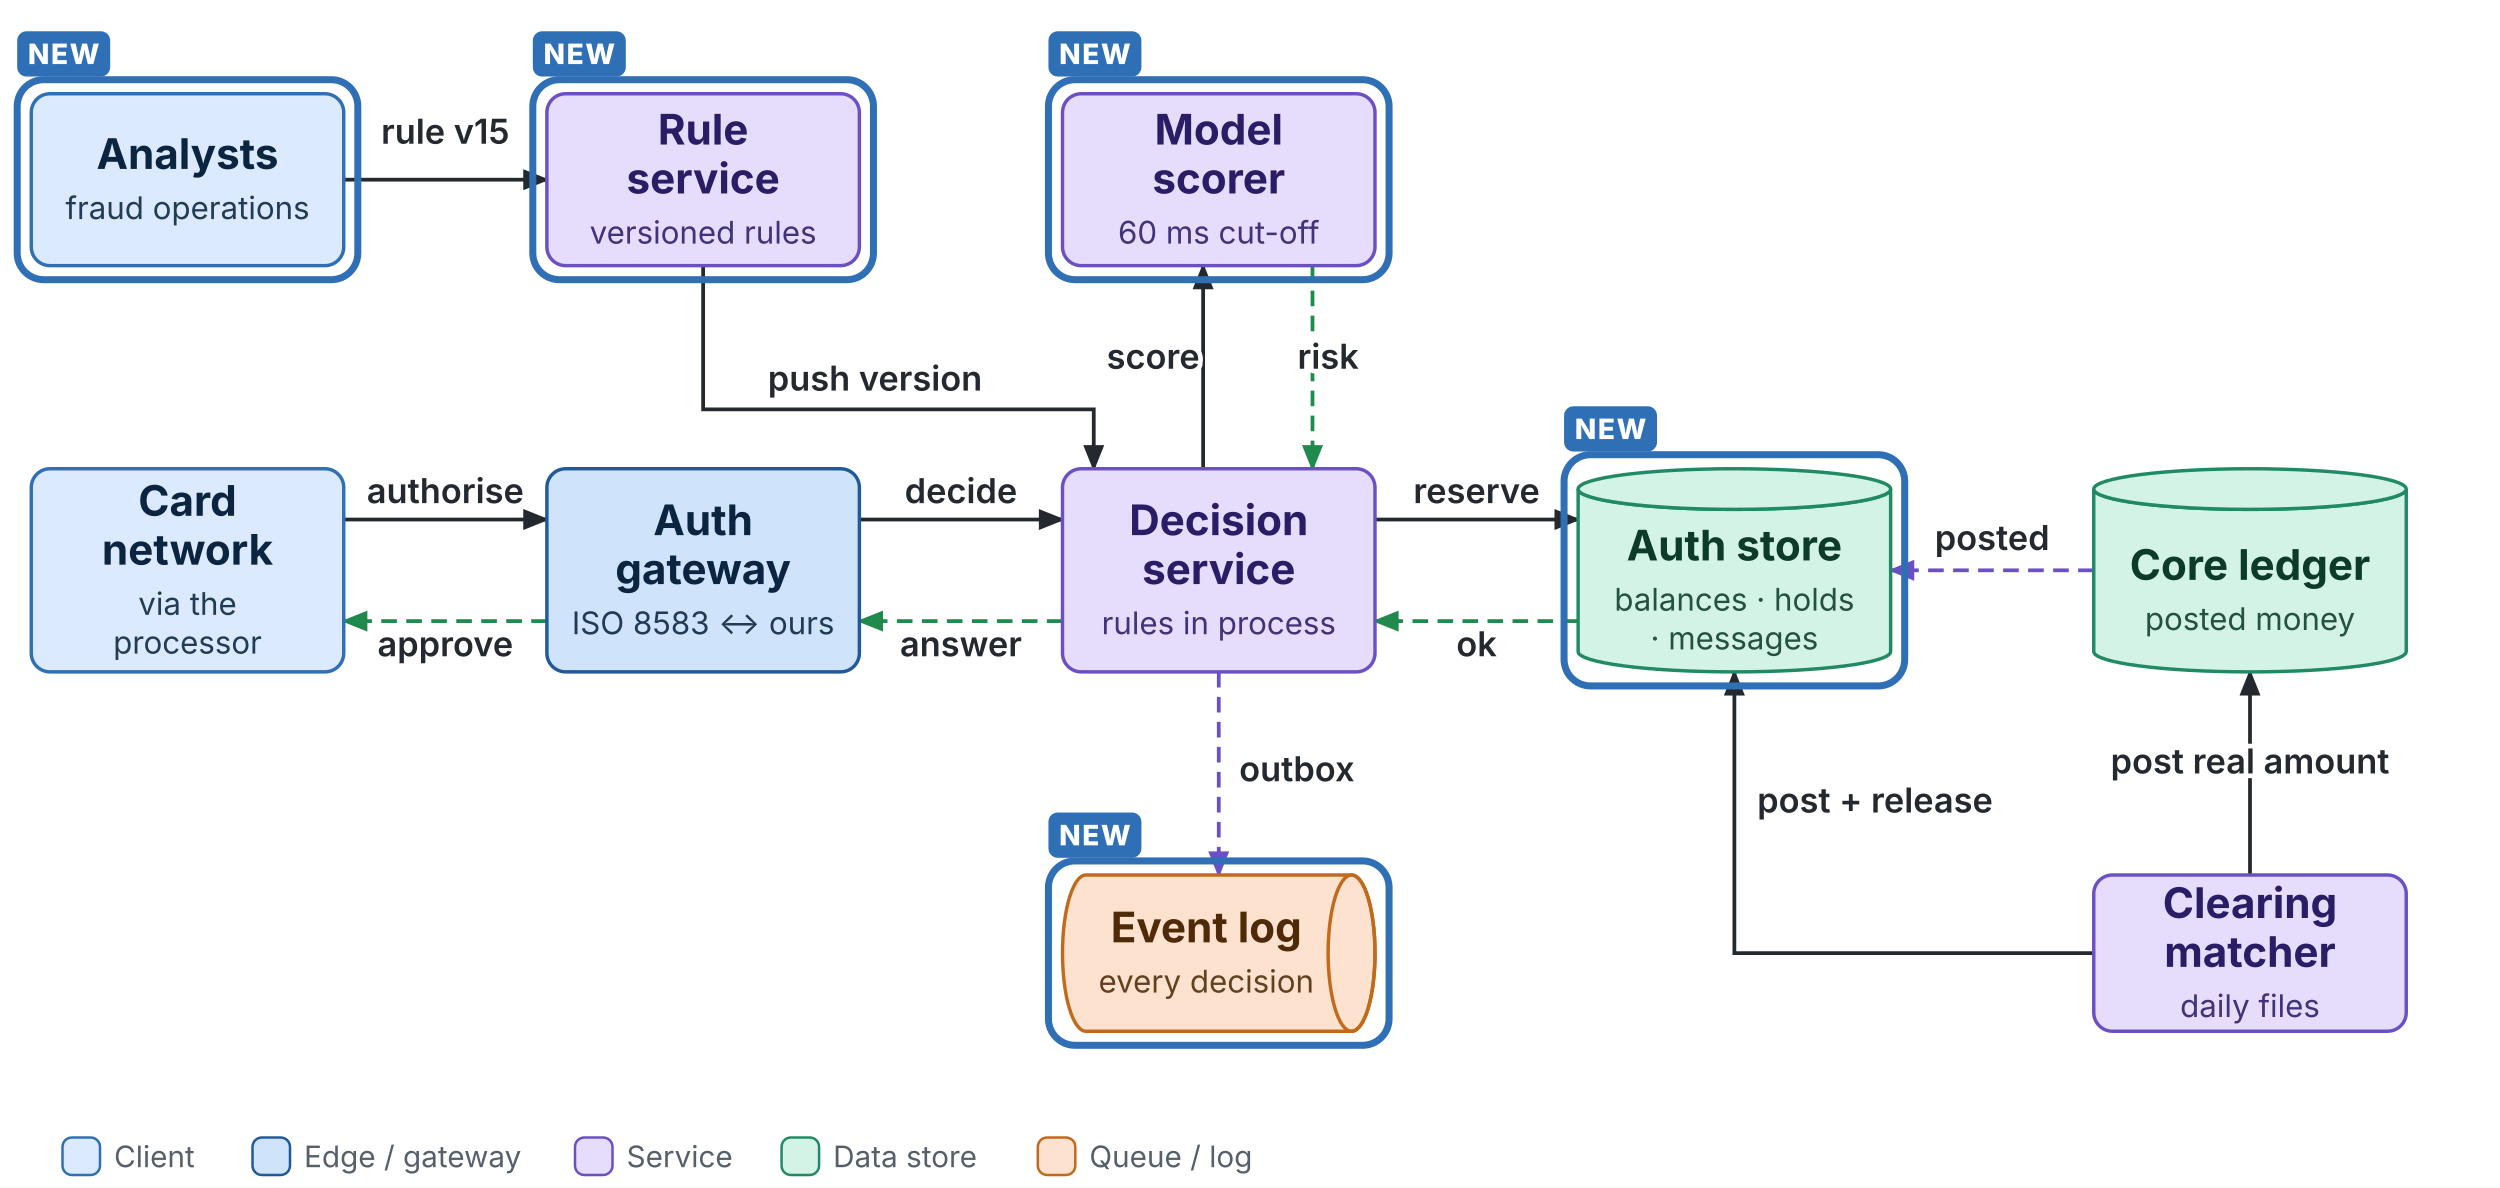
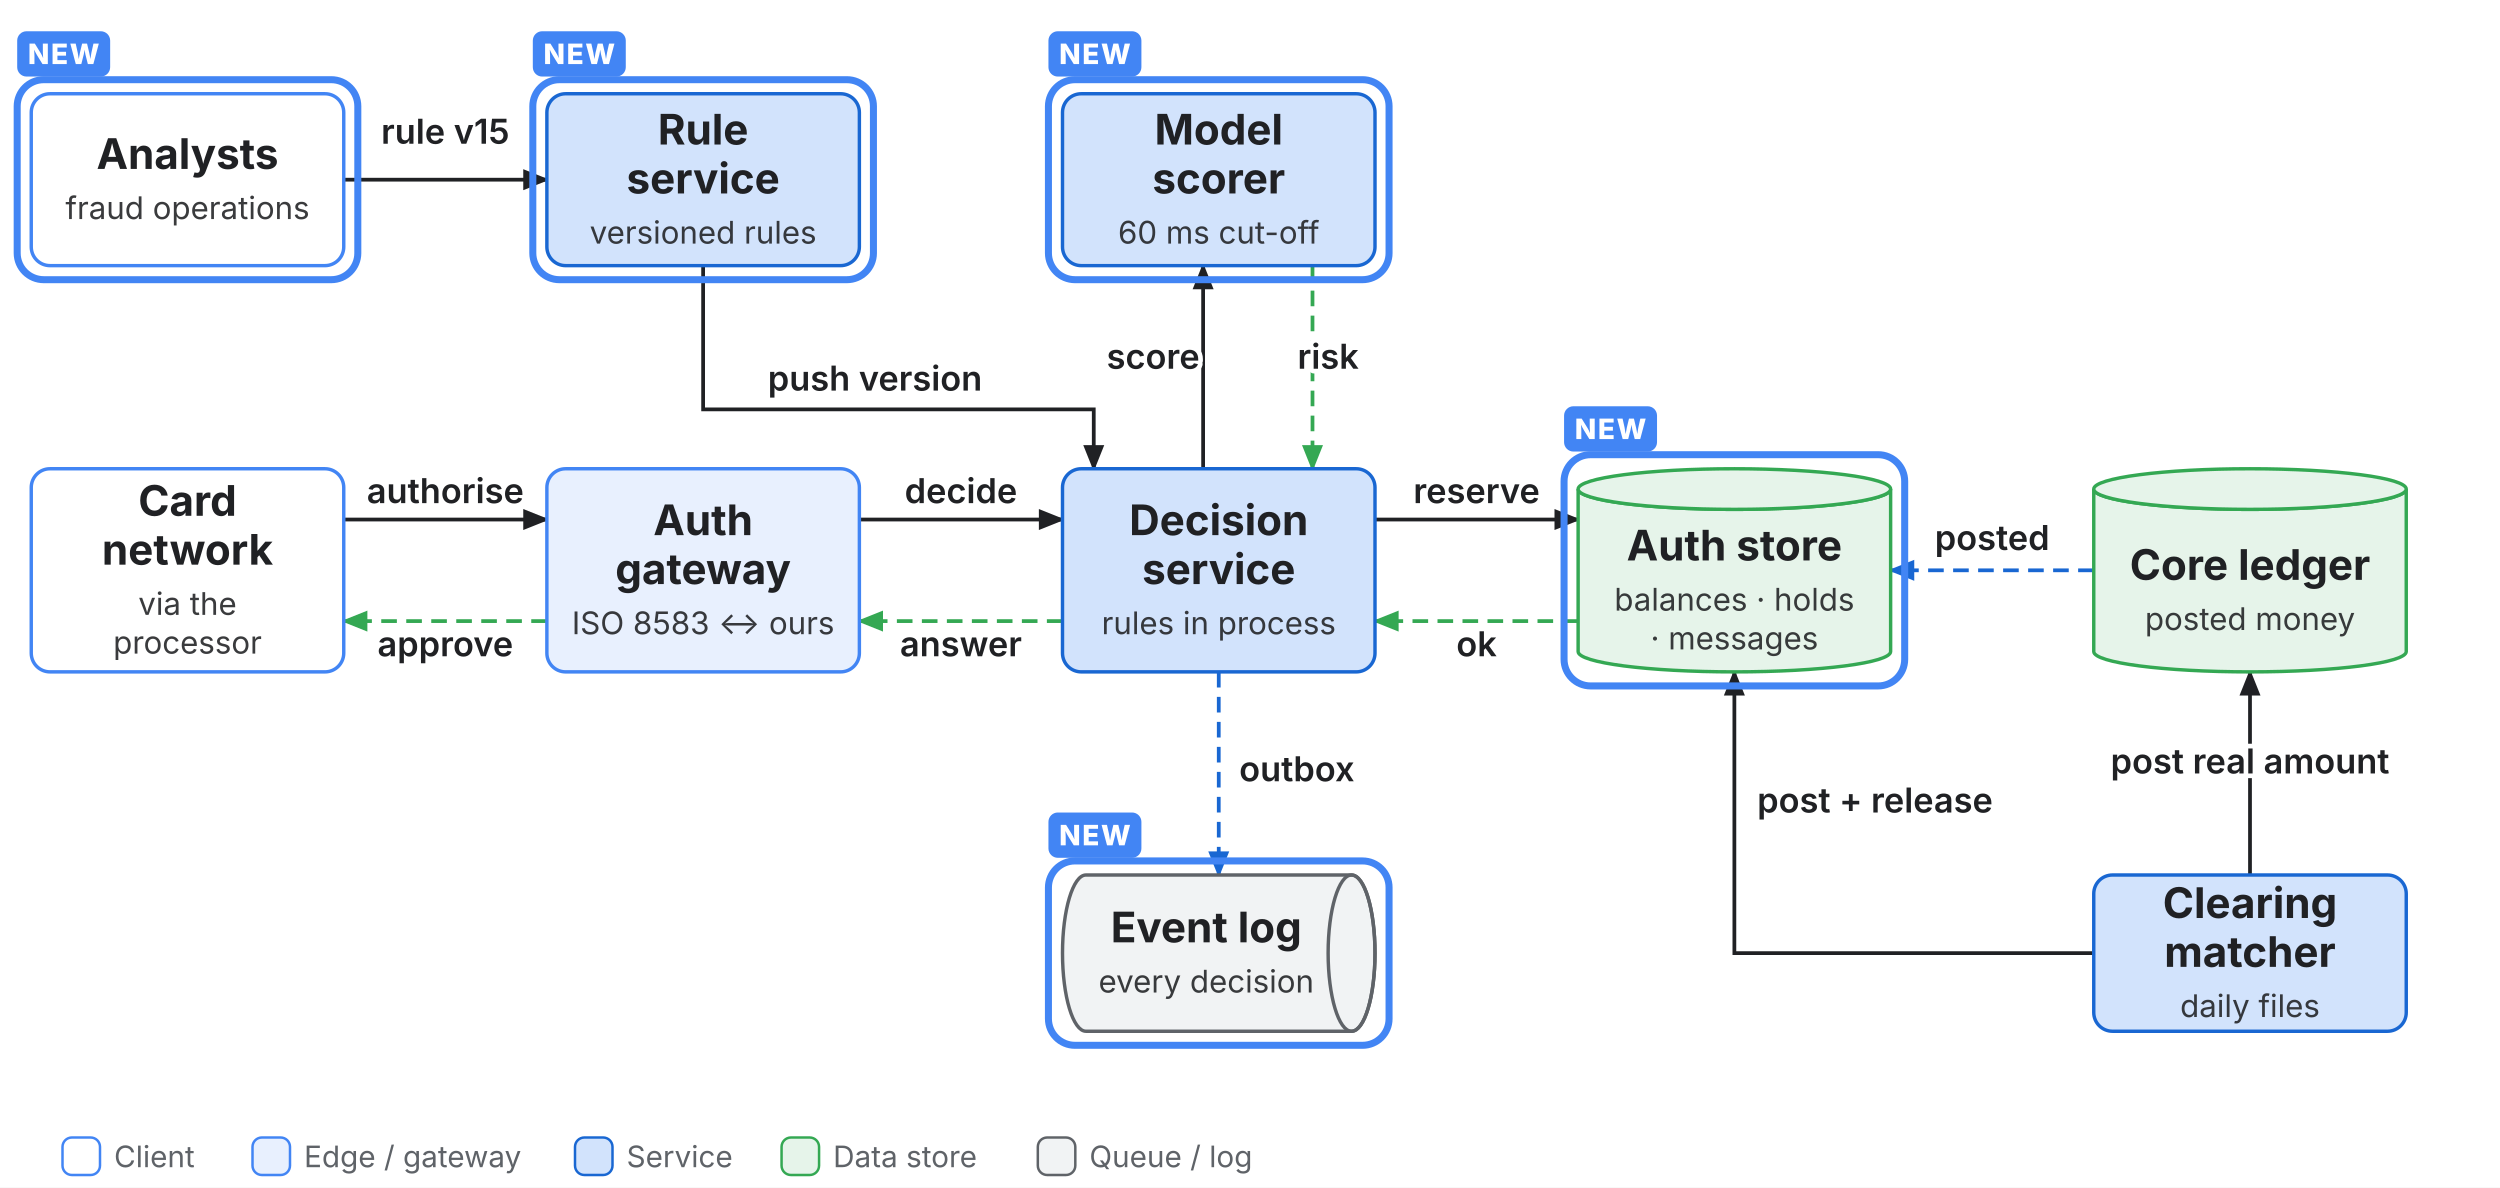
<svg xmlns="http://www.w3.org/2000/svg" class="base" viewBox="0 0 1600 760" width="1600" height="760">
  <defs>
-     <marker id="bs-1f8a4c" viewBox="0 0 10 10" refX="9" refY="5" markerWidth="7" markerHeight="7" orient="auto">
-       <path d="M0,1 L10,5 L0,9 z" fill="#1f8a4c" />
+     <marker id="bs-1967d2" viewBox="0 0 10 10" refX="9" refY="5" markerWidth="7" markerHeight="7" orient="auto">
+       <path d="M0,1 L10,5 L0,9 z" fill="#1967d2" />
    </marker>
-     <marker id="bs-s-1f8a4c" viewBox="0 0 10 10" refX="1" refY="5" markerWidth="7" markerHeight="7" orient="auto">
-       <path d="M10,1 L0,5 L10,9 z" fill="#1f8a4c" />
+     <marker id="bs-s-1967d2" viewBox="0 0 10 10" refX="1" refY="5" markerWidth="7" markerHeight="7" orient="auto">
+       <path d="M10,1 L0,5 L10,9 z" fill="#1967d2" />
    </marker>
-     <marker id="bs-24292f" viewBox="0 0 10 10" refX="9" refY="5" markerWidth="7" markerHeight="7" orient="auto">
-       <path d="M0,1 L10,5 L0,9 z" fill="#24292f" />
+     <marker id="bs-202124" viewBox="0 0 10 10" refX="9" refY="5" markerWidth="7" markerHeight="7" orient="auto">
+       <path d="M0,1 L10,5 L0,9 z" fill="#202124" />
    </marker>
-     <marker id="bs-s-24292f" viewBox="0 0 10 10" refX="1" refY="5" markerWidth="7" markerHeight="7" orient="auto">
-       <path d="M10,1 L0,5 L10,9 z" fill="#24292f" />
+     <marker id="bs-s-202124" viewBox="0 0 10 10" refX="1" refY="5" markerWidth="7" markerHeight="7" orient="auto">
+       <path d="M10,1 L0,5 L10,9 z" fill="#202124" />
    </marker>
-     <marker id="bs-6b4fc4" viewBox="0 0 10 10" refX="9" refY="5" markerWidth="7" markerHeight="7" orient="auto">
-       <path d="M0,1 L10,5 L0,9 z" fill="#6b4fc4" />
+     <marker id="bs-34a853" viewBox="0 0 10 10" refX="9" refY="5" markerWidth="7" markerHeight="7" orient="auto">
+       <path d="M0,1 L10,5 L0,9 z" fill="#34a853" />
    </marker>
-     <marker id="bs-s-6b4fc4" viewBox="0 0 10 10" refX="1" refY="5" markerWidth="7" markerHeight="7" orient="auto">
-       <path d="M10,1 L0,5 L10,9 z" fill="#6b4fc4" />
+     <marker id="bs-s-34a853" viewBox="0 0 10 10" refX="1" refY="5" markerWidth="7" markerHeight="7" orient="auto">
+       <path d="M10,1 L0,5 L10,9 z" fill="#34a853" />
    </marker>
  </defs>
  <rect width="1600" height="760" fill="#ffffff" />
-   <path d="M220.0,332.5 L350.0,332.5" fill="none" stroke="#24292f" stroke-width="2.4" marker-end="url(#bs-24292f)" />
-   <path d="M350.0,397.5 L220.0,397.5" fill="none" stroke="#1f8a4c" stroke-width="2.4" stroke-dasharray="10 6" marker-end="url(#bs-1f8a4c)" />
-   <path d="M550.0,332.5 L680.0,332.5" fill="none" stroke="#24292f" stroke-width="2.4" marker-end="url(#bs-24292f)" />
-   <path d="M680.0,397.5 L550.0,397.5" fill="none" stroke="#1f8a4c" stroke-width="2.4" stroke-dasharray="10 6" marker-end="url(#bs-1f8a4c)" />
-   <path d="M1440.0,560.0 L1440.0,430.0" fill="none" stroke="#24292f" stroke-width="2.4" marker-end="url(#bs-24292f)" />
-   <path d="M880.0,332.5 L1010.0,332.5" fill="none" stroke="#24292f" stroke-width="2.4" marker-end="url(#bs-24292f)" />
-   <path d="M1010.0,397.5 L880.0,397.5" fill="none" stroke="#1f8a4c" stroke-width="2.4" stroke-dasharray="10 6" marker-end="url(#bs-1f8a4c)" />
-   <path d="M770.0,300.0 L770.0,170.0" fill="none" stroke="#24292f" stroke-width="2.4" marker-end="url(#bs-24292f)" />
-   <path d="M840.0,170.0 L840.0,300.0" fill="none" stroke="#1f8a4c" stroke-width="2.4" stroke-dasharray="10 6" marker-end="url(#bs-1f8a4c)" />
-   <path d="M220.0,115.0 L350.0,115.0" fill="none" stroke="#24292f" stroke-width="2.4" marker-end="url(#bs-24292f)" />
-   <path d="M450.0,170.0 L450.0,262.0 L700.0,262.0 L700.0,300.0" fill="none" stroke="#24292f" stroke-width="2.4" marker-end="url(#bs-24292f)" />
-   <path d="M780.0,430.0 L780.0,560.0" fill="none" stroke="#6b4fc4" stroke-width="2.4" stroke-dasharray="10 6" marker-end="url(#bs-6b4fc4)" />
-   <path d="M1340.0,365.0 L1210.0,365.0" fill="none" stroke="#6b4fc4" stroke-width="2.4" stroke-dasharray="10 6" marker-end="url(#bs-6b4fc4)" />
-   <path d="M1340.0,610.0 L1110.0,610.0 L1110.0,430.0" fill="none" stroke="#24292f" stroke-width="2.4" marker-end="url(#bs-24292f)" />
-   <rect x="20" y="300" width="200" height="130" rx="12" fill="#dbeafe" stroke="#2f6fb5" stroke-width="2.2" />
-   <text x="120.0" y="330.1" text-anchor="middle" font-family="Inter, Helvetica, Arial, sans-serif" font-size="27" font-weight="700" fill="#0b2540">Card</text>
-   <text x="120.0" y="361.4" text-anchor="middle" font-family="Inter, Helvetica, Arial, sans-serif" font-size="27" font-weight="700" fill="#0b2540">network</text>
-   <text x="120.0" y="393.5" text-anchor="middle" font-family="Inter, Helvetica, Arial, sans-serif" font-size="20.0" fill="#0b2540" fill-opacity="0.88">via the</text>
-   <text x="120.0" y="418.3" text-anchor="middle" font-family="Inter, Helvetica, Arial, sans-serif" font-size="20.0" fill="#0b2540" fill-opacity="0.88">processor</text>
-   <rect x="350" y="300" width="200" height="130" rx="12" fill="#cfe3fb" stroke="#215a9a" stroke-width="2.2" />
-   <text x="450.0" y="342.5" text-anchor="middle" font-family="Inter, Helvetica, Arial, sans-serif" font-size="27" font-weight="700" fill="#0b2540">Auth</text>
-   <text x="450.0" y="373.8" text-anchor="middle" font-family="Inter, Helvetica, Arial, sans-serif" font-size="27" font-weight="700" fill="#0b2540">gateway</text>
-   <text x="450.0" y="405.9" text-anchor="middle" font-family="Inter, Helvetica, Arial, sans-serif" font-size="20.0" fill="#0b2540" fill-opacity="0.88">ISO 8583 ↔ ours</text>
-   <rect x="680" y="300" width="200" height="130" rx="12" fill="#e6dcfb" stroke="#6b4fc4" stroke-width="2.2" />
-   <text x="780.0" y="342.5" text-anchor="middle" font-family="Inter, Helvetica, Arial, sans-serif" font-size="27" font-weight="700" fill="#2a1d66">Decision</text>
-   <text x="780.0" y="373.8" text-anchor="middle" font-family="Inter, Helvetica, Arial, sans-serif" font-size="27" font-weight="700" fill="#2a1d66">service</text>
-   <text x="780.0" y="405.9" text-anchor="middle" font-family="Inter, Helvetica, Arial, sans-serif" font-size="20.0" fill="#2a1d66" fill-opacity="0.88">rules in process</text>
-   <path d="M1010,313 a100.0,13 0 0,0 200,0 v104 a100.0,13 0 0,1 -200,0 z" fill="#d3f3e6" stroke="#1f8a63" stroke-width="2.2" />
-   <ellipse cx="1110.0" cy="313" rx="100.0" ry="13" fill="#d3f3e6" stroke="#1f8a63" stroke-width="2.2" />
-   <text x="1110.0" y="358.7" text-anchor="middle" font-family="Inter, Helvetica, Arial, sans-serif" font-size="27" font-weight="700" fill="#0d3b2a">Auth store</text>
-   <text x="1110.0" y="390.8" text-anchor="middle" font-family="Inter, Helvetica, Arial, sans-serif" font-size="20.0" fill="#0d3b2a" fill-opacity="0.88">balances · holds</text>
-   <text x="1110.0" y="415.6" text-anchor="middle" font-family="Inter, Helvetica, Arial, sans-serif" font-size="20.0" fill="#0d3b2a" fill-opacity="0.88">· messages</text>
-   <path d="M1340,313 a100.0,13 0 0,0 200,0 v104 a100.0,13 0 0,1 -200,0 z" fill="#d3f3e6" stroke="#1f8a63" stroke-width="2.2" />
-   <ellipse cx="1440.0" cy="313" rx="100.0" ry="13" fill="#d3f3e6" stroke="#1f8a63" stroke-width="2.2" />
-   <text x="1440.0" y="371.1" text-anchor="middle" font-family="Inter, Helvetica, Arial, sans-serif" font-size="27" font-weight="700" fill="#0d3b2a">Core ledger</text>
-   <text x="1440.0" y="403.2" text-anchor="middle" font-family="Inter, Helvetica, Arial, sans-serif" font-size="20.0" fill="#0d3b2a" fill-opacity="0.88">posted money</text>
-   <rect x="20" y="60" width="200" height="110" rx="12" fill="#dbeafe" stroke="#2f6fb5" stroke-width="2.2" />
-   <text x="120.0" y="108.1" text-anchor="middle" font-family="Inter, Helvetica, Arial, sans-serif" font-size="27" font-weight="700" fill="#0b2540">Analysts</text>
-   <text x="120.0" y="140.2" text-anchor="middle" font-family="Inter, Helvetica, Arial, sans-serif" font-size="20.0" fill="#0b2540" fill-opacity="0.88">fraud operations</text>
-   <rect x="350" y="60" width="200" height="110" rx="12" fill="#e6dcfb" stroke="#6b4fc4" stroke-width="2.2" />
-   <text x="450.0" y="92.5" text-anchor="middle" font-family="Inter, Helvetica, Arial, sans-serif" font-size="27" font-weight="700" fill="#2a1d66">Rule</text>
-   <text x="450.0" y="123.8" text-anchor="middle" font-family="Inter, Helvetica, Arial, sans-serif" font-size="27" font-weight="700" fill="#2a1d66">service</text>
-   <text x="450.0" y="155.9" text-anchor="middle" font-family="Inter, Helvetica, Arial, sans-serif" font-size="20.0" fill="#2a1d66" fill-opacity="0.88">versioned rules</text>
-   <rect x="680" y="60" width="200" height="110" rx="12" fill="#e6dcfb" stroke="#6b4fc4" stroke-width="2.2" />
-   <text x="780.0" y="92.5" text-anchor="middle" font-family="Inter, Helvetica, Arial, sans-serif" font-size="27" font-weight="700" fill="#2a1d66">Model</text>
-   <text x="780.0" y="123.8" text-anchor="middle" font-family="Inter, Helvetica, Arial, sans-serif" font-size="27" font-weight="700" fill="#2a1d66">scorer</text>
-   <text x="780.0" y="155.9" text-anchor="middle" font-family="Inter, Helvetica, Arial, sans-serif" font-size="20.0" fill="#2a1d66" fill-opacity="0.88">60 ms cut-off</text>
-   <path d="M695,560 h170 a15,50.0 0 0,1 0,100 h-170 a15,50.0 0 0,1 0,-100 z" fill="#fde3cf" stroke="#c26a1b" stroke-width="2.2" />
-   <ellipse cx="865" cy="610.0" rx="15" ry="50.0" fill="none" stroke="#c26a1b" stroke-width="2.2" />
-   <text x="772.0" y="603.1" text-anchor="middle" font-family="Inter, Helvetica, Arial, sans-serif" font-size="27" font-weight="700" fill="#4f2a08">Event log</text>
-   <text x="772.0" y="635.2" text-anchor="middle" font-family="Inter, Helvetica, Arial, sans-serif" font-size="20.0" fill="#4f2a08" fill-opacity="0.88">every decision</text>
-   <rect x="1340" y="560" width="200" height="100" rx="12" fill="#e6dcfb" stroke="#6b4fc4" stroke-width="2.2" />
-   <text x="1440.0" y="587.5" text-anchor="middle" font-family="Inter, Helvetica, Arial, sans-serif" font-size="27" font-weight="700" fill="#2a1d66">Clearing</text>
-   <text x="1440.0" y="618.8" text-anchor="middle" font-family="Inter, Helvetica, Arial, sans-serif" font-size="27" font-weight="700" fill="#2a1d66">matcher</text>
-   <text x="1440.0" y="650.9" text-anchor="middle" font-family="Inter, Helvetica, Arial, sans-serif" font-size="20.0" fill="#2a1d66" fill-opacity="0.88">daily files</text>
-   <text x="285.0" y="322.0" text-anchor="middle" font-family="Inter, Helvetica, Arial, sans-serif" font-size="22" font-weight="600" fill="#24292f" paint-order="stroke" stroke="#ffffff" stroke-width="6" stroke-linejoin="round">authorise</text>
-   <text x="285.0" y="420.0" text-anchor="middle" font-family="Inter, Helvetica, Arial, sans-serif" font-size="22" font-weight="600" fill="#24292f" paint-order="stroke" stroke="#ffffff" stroke-width="6" stroke-linejoin="round">approve</text>
-   <text x="615.0" y="322.0" text-anchor="middle" font-family="Inter, Helvetica, Arial, sans-serif" font-size="22" font-weight="600" fill="#24292f" paint-order="stroke" stroke="#ffffff" stroke-width="6" stroke-linejoin="round">decide</text>
-   <text x="615.0" y="420.0" text-anchor="middle" font-family="Inter, Helvetica, Arial, sans-serif" font-size="22" font-weight="600" fill="#24292f" paint-order="stroke" stroke="#ffffff" stroke-width="6" stroke-linejoin="round">answer</text>
-   <text x="1440.0" y="495.0" text-anchor="middle" font-family="Inter, Helvetica, Arial, sans-serif" font-size="22" font-weight="600" fill="#24292f" paint-order="stroke" stroke="#ffffff" stroke-width="6" stroke-linejoin="round">post real amount</text>
-   <text x="945.0" y="322.0" text-anchor="middle" font-family="Inter, Helvetica, Arial, sans-serif" font-size="22" font-weight="600" fill="#24292f" paint-order="stroke" stroke="#ffffff" stroke-width="6" stroke-linejoin="round">reserve</text>
-   <text x="945.0" y="420.0" text-anchor="middle" font-family="Inter, Helvetica, Arial, sans-serif" font-size="22" font-weight="600" fill="#24292f" paint-order="stroke" stroke="#ffffff" stroke-width="6" stroke-linejoin="round">ok</text>
-   <text x="738.0" y="236.0" text-anchor="middle" font-family="Inter, Helvetica, Arial, sans-serif" font-size="22" font-weight="600" fill="#24292f" paint-order="stroke" stroke="#ffffff" stroke-width="6" stroke-linejoin="round">score</text>
-   <text x="850.0" y="236.0" text-anchor="middle" font-family="Inter, Helvetica, Arial, sans-serif" font-size="22" font-weight="600" fill="#24292f" paint-order="stroke" stroke="#ffffff" stroke-width="6" stroke-linejoin="round">risk</text>
-   <text x="285.0" y="92.0" text-anchor="middle" font-family="Inter, Helvetica, Arial, sans-serif" font-size="22" font-weight="600" fill="#24292f" paint-order="stroke" stroke="#ffffff" stroke-width="6" stroke-linejoin="round">rule v15</text>
-   <text x="560.0" y="250.0" text-anchor="middle" font-family="Inter, Helvetica, Arial, sans-serif" font-size="22" font-weight="600" fill="#24292f" paint-order="stroke" stroke="#ffffff" stroke-width="6" stroke-linejoin="round">push version</text>
-   <text x="830.0" y="500.0" text-anchor="middle" font-family="Inter, Helvetica, Arial, sans-serif" font-size="22" font-weight="600" fill="#24292f" paint-order="stroke" stroke="#ffffff" stroke-width="6" stroke-linejoin="round">outbox</text>
-   <text x="1275.0" y="352.0" text-anchor="middle" font-family="Inter, Helvetica, Arial, sans-serif" font-size="22" font-weight="600" fill="#24292f" paint-order="stroke" stroke="#ffffff" stroke-width="6" stroke-linejoin="round">posted</text>
-   <text x="1200.0" y="520.0" text-anchor="middle" font-family="Inter, Helvetica, Arial, sans-serif" font-size="22" font-weight="600" fill="#24292f" paint-order="stroke" stroke="#ffffff" stroke-width="6" stroke-linejoin="round">post + release</text>
-   <rect x="1001" y="291" width="218" height="148" rx="17" fill="none" stroke="#2f6fb5" stroke-width="4.5" />
-   <rect x="1001" y="260" width="59.5" height="29" rx="6" fill="#2f6fb5" />
-   <text x="1030.75" y="281" text-anchor="middle" font-family="Inter, Helvetica, Arial, sans-serif" font-size="18" font-weight="800" letter-spacing="1" fill="#ffffff">NEW</text>
-   <rect x="11" y="51" width="218" height="128" rx="17" fill="none" stroke="#2f6fb5" stroke-width="4.5" />
-   <rect x="11" y="20" width="59.5" height="29" rx="6" fill="#2f6fb5" />
-   <text x="40.75" y="41" text-anchor="middle" font-family="Inter, Helvetica, Arial, sans-serif" font-size="18" font-weight="800" letter-spacing="1" fill="#ffffff">NEW</text>
-   <rect x="341" y="51" width="218" height="128" rx="17" fill="none" stroke="#2f6fb5" stroke-width="4.5" />
-   <rect x="341" y="20" width="59.5" height="29" rx="6" fill="#2f6fb5" />
-   <text x="370.75" y="41" text-anchor="middle" font-family="Inter, Helvetica, Arial, sans-serif" font-size="18" font-weight="800" letter-spacing="1" fill="#ffffff">NEW</text>
-   <rect x="671" y="51" width="218" height="128" rx="17" fill="none" stroke="#2f6fb5" stroke-width="4.5" />
-   <rect x="671" y="20" width="59.5" height="29" rx="6" fill="#2f6fb5" />
-   <text x="700.75" y="41" text-anchor="middle" font-family="Inter, Helvetica, Arial, sans-serif" font-size="18" font-weight="800" letter-spacing="1" fill="#ffffff">NEW</text>
-   <rect x="671" y="551" width="218" height="118" rx="17" fill="none" stroke="#2f6fb5" stroke-width="4.5" />
-   <rect x="671" y="520" width="59.5" height="29" rx="6" fill="#2f6fb5" />
-   <text x="700.75" y="541" text-anchor="middle" font-family="Inter, Helvetica, Arial, sans-serif" font-size="18" font-weight="800" letter-spacing="1" fill="#ffffff">NEW</text>
-   <rect x="40" y="728" width="24" height="24" rx="6" fill="#dbeafe" stroke="#2f6fb5" stroke-width="1.6" />
-   <text x="73" y="747" font-family="Inter, Helvetica, Arial, sans-serif" font-size="19" fill="#57606a">Client</text>
-   <rect x="161.6" y="728" width="24" height="24" rx="6" fill="#cfe3fb" stroke="#215a9a" stroke-width="1.6" />
-   <text x="194.6" y="747" font-family="Inter, Helvetica, Arial, sans-serif" font-size="19" fill="#57606a">Edge / gateway</text>
-   <rect x="368.0" y="728" width="24" height="24" rx="6" fill="#e6dcfb" stroke="#6b4fc4" stroke-width="1.6" />
-   <text x="401.0" y="747" font-family="Inter, Helvetica, Arial, sans-serif" font-size="19" fill="#57606a">Service</text>
-   <rect x="500.2" y="728" width="24" height="24" rx="6" fill="#d3f3e6" stroke="#1f8a63" stroke-width="1.6" />
-   <text x="533.2" y="747" font-family="Inter, Helvetica, Arial, sans-serif" font-size="19" fill="#57606a">Data store</text>
-   <rect x="664.2" y="728" width="24" height="24" rx="6" fill="#fde3cf" stroke="#c26a1b" stroke-width="1.6" />
-   <text x="697.2" y="747" font-family="Inter, Helvetica, Arial, sans-serif" font-size="19" fill="#57606a">Queue / log</text>
+   <path data-k="e:n-g" d="M220.0,332.5 L350.0,332.5" fill="none" stroke="#202124" stroke-width="2.4" marker-end="url(#bs-202124)" />
+   <path data-k="e:g-n" d="M350.0,397.5 L220.0,397.5" fill="none" stroke="#34a853" stroke-width="2.4" stroke-dasharray="10 6" marker-end="url(#bs-34a853)" />
+   <path data-k="e:g-d" d="M550.0,332.5 L680.0,332.5" fill="none" stroke="#202124" stroke-width="2.4" marker-end="url(#bs-202124)" />
+   <path data-k="e:d-g" d="M680.0,397.5 L550.0,397.5" fill="none" stroke="#34a853" stroke-width="2.4" stroke-dasharray="10 6" marker-end="url(#bs-34a853)" />
+   <path data-k="e:m-l" d="M1440.0,560.0 L1440.0,430.0" fill="none" stroke="#202124" stroke-width="2.4" marker-end="url(#bs-202124)" />
+   <path data-k="e:d-a" d="M880.0,332.5 L1010.0,332.5" fill="none" stroke="#202124" stroke-width="2.4" marker-end="url(#bs-202124)" />
+   <path data-k="e:a-d" d="M1010.0,397.5 L880.0,397.5" fill="none" stroke="#34a853" stroke-width="2.4" stroke-dasharray="10 6" marker-end="url(#bs-34a853)" />
+   <path data-k="e:d-m" d="M770.0,300.0 L770.0,170.0" fill="none" stroke="#202124" stroke-width="2.4" marker-end="url(#bs-202124)" />
+   <path data-k="e:m-d" d="M840.0,170.0 L840.0,300.0" fill="none" stroke="#34a853" stroke-width="2.4" stroke-dasharray="10 6" marker-end="url(#bs-34a853)" />
+   <path data-k="e:a-r" d="M220.0,115.0 L350.0,115.0" fill="none" stroke="#202124" stroke-width="2.4" marker-end="url(#bs-202124)" />
+   <path data-k="e:r-d" d="M450.0,170.0 L450.0,262.0 L700.0,262.0 L700.0,300.0" fill="none" stroke="#202124" stroke-width="2.4" marker-end="url(#bs-202124)" />
+   <path data-k="e:d-lg" d="M780.0,430.0 L780.0,560.0" fill="none" stroke="#1967d2" stroke-width="2.4" stroke-dasharray="10 6" marker-end="url(#bs-1967d2)" />
+   <path data-k="e:l-a" d="M1340.0,365.0 L1210.0,365.0" fill="none" stroke="#1967d2" stroke-width="2.4" stroke-dasharray="10 6" marker-end="url(#bs-1967d2)" />
+   <path data-k="e:mt-a" d="M1340.0,610.0 L1110.0,610.0 L1110.0,430.0" fill="none" stroke="#202124" stroke-width="2.4" marker-end="url(#bs-202124)" />
+   <g data-k="n:net">
+     <rect x="20" y="300" width="200" height="130" rx="12" fill="#ffffff" stroke="#4285f4" stroke-width="2.2" />
+     <text x="120.0" y="330.1" text-anchor="middle" font-family="Inter, Roboto, sans-serif" font-size="27" font-weight="700" fill="#202124">Card</text>
+     <text x="120.0" y="361.4" text-anchor="middle" font-family="Inter, Roboto, sans-serif" font-size="27" font-weight="700" fill="#202124">network</text>
+     <text x="120.0" y="393.5" text-anchor="middle" font-family="Inter, Roboto, sans-serif" font-size="20.0" fill="#202124" fill-opacity="0.88">via the</text>
+     <text x="120.0" y="418.3" text-anchor="middle" font-family="Inter, Roboto, sans-serif" font-size="20.0" fill="#202124" fill-opacity="0.88">processor</text>
+   </g>
+   <g data-k="n:gw">
+     <rect x="350" y="300" width="200" height="130" rx="12" fill="#e8f0fe" stroke="#4285f4" stroke-width="2.2" />
+     <text x="450.0" y="342.5" text-anchor="middle" font-family="Inter, Roboto, sans-serif" font-size="27" font-weight="700" fill="#202124">Auth</text>
+     <text x="450.0" y="373.8" text-anchor="middle" font-family="Inter, Roboto, sans-serif" font-size="27" font-weight="700" fill="#202124">gateway</text>
+     <text x="450.0" y="405.9" text-anchor="middle" font-family="Inter, Roboto, sans-serif" font-size="20.0" fill="#202124" fill-opacity="0.88">ISO 8583 ↔ ours</text>
+   </g>
+   <g data-k="n:dec">
+     <rect x="680" y="300" width="200" height="130" rx="12" fill="#d2e3fc" stroke="#1967d2" stroke-width="2.2" />
+     <text x="780.0" y="342.5" text-anchor="middle" font-family="Inter, Roboto, sans-serif" font-size="27" font-weight="700" fill="#202124">Decision</text>
+     <text x="780.0" y="373.8" text-anchor="middle" font-family="Inter, Roboto, sans-serif" font-size="27" font-weight="700" fill="#202124">service</text>
+     <text x="780.0" y="405.9" text-anchor="middle" font-family="Inter, Roboto, sans-serif" font-size="20.0" fill="#202124" fill-opacity="0.88">rules in process</text>
+   </g>
+   <g data-k="n:ast">
+     <path d="M1010,313 a100.0,13 0 0,0 200,0 v104 a100.0,13 0 0,1 -200,0 z" fill="#e6f4ea" stroke="#34a853" stroke-width="2.2" />
+     <ellipse cx="1110.0" cy="313" rx="100.0" ry="13" fill="#e6f4ea" stroke="#34a853" stroke-width="2.2" />
+     <text x="1110.0" y="358.7" text-anchor="middle" font-family="Inter, Roboto, sans-serif" font-size="27" font-weight="700" fill="#202124">Auth store</text>
+     <text x="1110.0" y="390.8" text-anchor="middle" font-family="Inter, Roboto, sans-serif" font-size="20.0" fill="#202124" fill-opacity="0.88">balances · holds</text>
+     <text x="1110.0" y="415.6" text-anchor="middle" font-family="Inter, Roboto, sans-serif" font-size="20.0" fill="#202124" fill-opacity="0.88">· messages</text>
+   </g>
+   <g data-k="n:led">
+     <path d="M1340,313 a100.0,13 0 0,0 200,0 v104 a100.0,13 0 0,1 -200,0 z" fill="#e6f4ea" stroke="#34a853" stroke-width="2.2" />
+     <ellipse cx="1440.0" cy="313" rx="100.0" ry="13" fill="#e6f4ea" stroke="#34a853" stroke-width="2.2" />
+     <text x="1440.0" y="371.1" text-anchor="middle" font-family="Inter, Roboto, sans-serif" font-size="27" font-weight="700" fill="#202124">Core ledger</text>
+     <text x="1440.0" y="403.2" text-anchor="middle" font-family="Inter, Roboto, sans-serif" font-size="20.0" fill="#202124" fill-opacity="0.88">posted money</text>
+   </g>
+   <g data-k="n:ana">
+     <rect x="20" y="60" width="200" height="110" rx="12" fill="#ffffff" stroke="#4285f4" stroke-width="2.2" />
+     <text x="120.0" y="108.1" text-anchor="middle" font-family="Inter, Roboto, sans-serif" font-size="27" font-weight="700" fill="#202124">Analysts</text>
+     <text x="120.0" y="140.2" text-anchor="middle" font-family="Inter, Roboto, sans-serif" font-size="20.0" fill="#202124" fill-opacity="0.88">fraud operations</text>
+   </g>
+   <g data-k="n:rules">
+     <rect x="350" y="60" width="200" height="110" rx="12" fill="#d2e3fc" stroke="#1967d2" stroke-width="2.2" />
+     <text x="450.0" y="92.5" text-anchor="middle" font-family="Inter, Roboto, sans-serif" font-size="27" font-weight="700" fill="#202124">Rule</text>
+     <text x="450.0" y="123.8" text-anchor="middle" font-family="Inter, Roboto, sans-serif" font-size="27" font-weight="700" fill="#202124">service</text>
+     <text x="450.0" y="155.9" text-anchor="middle" font-family="Inter, Roboto, sans-serif" font-size="20.0" fill="#202124" fill-opacity="0.88">versioned rules</text>
+   </g>
+   <g data-k="n:model">
+     <rect x="680" y="60" width="200" height="110" rx="12" fill="#d2e3fc" stroke="#1967d2" stroke-width="2.2" />
+     <text x="780.0" y="92.5" text-anchor="middle" font-family="Inter, Roboto, sans-serif" font-size="27" font-weight="700" fill="#202124">Model</text>
+     <text x="780.0" y="123.8" text-anchor="middle" font-family="Inter, Roboto, sans-serif" font-size="27" font-weight="700" fill="#202124">scorer</text>
+     <text x="780.0" y="155.9" text-anchor="middle" font-family="Inter, Roboto, sans-serif" font-size="20.0" fill="#202124" fill-opacity="0.88">60 ms cut-off</text>
+   </g>
+   <g data-k="n:log">
+     <path d="M695,560 h170 a15,50.0 0 0,1 0,100 h-170 a15,50.0 0 0,1 0,-100 z" fill="#f1f3f4" stroke="#5f6368" stroke-width="2.2" />
+     <ellipse cx="865" cy="610.0" rx="15" ry="50.0" fill="none" stroke="#5f6368" stroke-width="2.2" />
+     <text x="772.0" y="603.1" text-anchor="middle" font-family="Inter, Roboto, sans-serif" font-size="27" font-weight="700" fill="#202124">Event log</text>
+     <text x="772.0" y="635.2" text-anchor="middle" font-family="Inter, Roboto, sans-serif" font-size="20.0" fill="#202124" fill-opacity="0.88">every decision</text>
+   </g>
+   <g data-k="n:match">
+     <rect x="1340" y="560" width="200" height="100" rx="12" fill="#d2e3fc" stroke="#1967d2" stroke-width="2.2" />
+     <text x="1440.0" y="587.5" text-anchor="middle" font-family="Inter, Roboto, sans-serif" font-size="27" font-weight="700" fill="#202124">Clearing</text>
+     <text x="1440.0" y="618.8" text-anchor="middle" font-family="Inter, Roboto, sans-serif" font-size="27" font-weight="700" fill="#202124">matcher</text>
+     <text x="1440.0" y="650.9" text-anchor="middle" font-family="Inter, Roboto, sans-serif" font-size="20.0" fill="#202124" fill-opacity="0.88">daily files</text>
+   </g>
+   <text data-k="e:n-g" x="285.0" y="322.0" text-anchor="middle" font-family="Inter, Roboto, sans-serif" font-size="22" font-weight="600" fill="#202124" paint-order="stroke" stroke="#ffffff" stroke-width="6" stroke-linejoin="round">authorise</text>
+   <text data-k="e:g-n" x="285.0" y="420.0" text-anchor="middle" font-family="Inter, Roboto, sans-serif" font-size="22" font-weight="600" fill="#202124" paint-order="stroke" stroke="#ffffff" stroke-width="6" stroke-linejoin="round">approve</text>
+   <text data-k="e:g-d" x="615.0" y="322.0" text-anchor="middle" font-family="Inter, Roboto, sans-serif" font-size="22" font-weight="600" fill="#202124" paint-order="stroke" stroke="#ffffff" stroke-width="6" stroke-linejoin="round">decide</text>
+   <text data-k="e:d-g" x="615.0" y="420.0" text-anchor="middle" font-family="Inter, Roboto, sans-serif" font-size="22" font-weight="600" fill="#202124" paint-order="stroke" stroke="#ffffff" stroke-width="6" stroke-linejoin="round">answer</text>
+   <text data-k="e:m-l" x="1440.0" y="495.0" text-anchor="middle" font-family="Inter, Roboto, sans-serif" font-size="22" font-weight="600" fill="#202124" paint-order="stroke" stroke="#ffffff" stroke-width="6" stroke-linejoin="round">post real amount</text>
+   <text data-k="e:d-a" x="945.0" y="322.0" text-anchor="middle" font-family="Inter, Roboto, sans-serif" font-size="22" font-weight="600" fill="#202124" paint-order="stroke" stroke="#ffffff" stroke-width="6" stroke-linejoin="round">reserve</text>
+   <text data-k="e:a-d" x="945.0" y="420.0" text-anchor="middle" font-family="Inter, Roboto, sans-serif" font-size="22" font-weight="600" fill="#202124" paint-order="stroke" stroke="#ffffff" stroke-width="6" stroke-linejoin="round">ok</text>
+   <text data-k="e:d-m" x="738.0" y="236.0" text-anchor="middle" font-family="Inter, Roboto, sans-serif" font-size="22" font-weight="600" fill="#202124" paint-order="stroke" stroke="#ffffff" stroke-width="6" stroke-linejoin="round">score</text>
+   <text data-k="e:m-d" x="850.0" y="236.0" text-anchor="middle" font-family="Inter, Roboto, sans-serif" font-size="22" font-weight="600" fill="#202124" paint-order="stroke" stroke="#ffffff" stroke-width="6" stroke-linejoin="round">risk</text>
+   <text data-k="e:a-r" x="285.0" y="92.0" text-anchor="middle" font-family="Inter, Roboto, sans-serif" font-size="22" font-weight="600" fill="#202124" paint-order="stroke" stroke="#ffffff" stroke-width="6" stroke-linejoin="round">rule v15</text>
+   <text data-k="e:r-d" x="560.0" y="250.0" text-anchor="middle" font-family="Inter, Roboto, sans-serif" font-size="22" font-weight="600" fill="#202124" paint-order="stroke" stroke="#ffffff" stroke-width="6" stroke-linejoin="round">push version</text>
+   <text data-k="e:d-lg" x="830.0" y="500.0" text-anchor="middle" font-family="Inter, Roboto, sans-serif" font-size="22" font-weight="600" fill="#202124" paint-order="stroke" stroke="#ffffff" stroke-width="6" stroke-linejoin="round">outbox</text>
+   <text data-k="e:l-a" x="1275.0" y="352.0" text-anchor="middle" font-family="Inter, Roboto, sans-serif" font-size="22" font-weight="600" fill="#202124" paint-order="stroke" stroke="#ffffff" stroke-width="6" stroke-linejoin="round">posted</text>
+   <text data-k="e:mt-a" x="1200.0" y="520.0" text-anchor="middle" font-family="Inter, Roboto, sans-serif" font-size="22" font-weight="600" fill="#202124" paint-order="stroke" stroke="#ffffff" stroke-width="6" stroke-linejoin="round">post + release</text>
+   <g data-k="m:ast">
+     <rect x="1001" y="291" width="218" height="148" rx="17" fill="none" stroke="#4285f4" stroke-width="4.5" />
+     <rect x="1001" y="260" width="59.5" height="29" rx="6" fill="#4285f4" />
+     <text x="1030.75" y="281" text-anchor="middle" font-family="Inter, Roboto, sans-serif" font-size="18" font-weight="800" letter-spacing="1" fill="#ffffff">NEW</text>
+   </g>
+   <g data-k="m:ana">
+     <rect x="11" y="51" width="218" height="128" rx="17" fill="none" stroke="#4285f4" stroke-width="4.5" />
+     <rect x="11" y="20" width="59.5" height="29" rx="6" fill="#4285f4" />
+     <text x="40.75" y="41" text-anchor="middle" font-family="Inter, Roboto, sans-serif" font-size="18" font-weight="800" letter-spacing="1" fill="#ffffff">NEW</text>
+   </g>
+   <g data-k="m:rules">
+     <rect x="341" y="51" width="218" height="128" rx="17" fill="none" stroke="#4285f4" stroke-width="4.5" />
+     <rect x="341" y="20" width="59.5" height="29" rx="6" fill="#4285f4" />
+     <text x="370.75" y="41" text-anchor="middle" font-family="Inter, Roboto, sans-serif" font-size="18" font-weight="800" letter-spacing="1" fill="#ffffff">NEW</text>
+   </g>
+   <g data-k="m:model">
+     <rect x="671" y="51" width="218" height="128" rx="17" fill="none" stroke="#4285f4" stroke-width="4.5" />
+     <rect x="671" y="20" width="59.5" height="29" rx="6" fill="#4285f4" />
+     <text x="700.75" y="41" text-anchor="middle" font-family="Inter, Roboto, sans-serif" font-size="18" font-weight="800" letter-spacing="1" fill="#ffffff">NEW</text>
+   </g>
+   <g data-k="m:log">
+     <rect x="671" y="551" width="218" height="118" rx="17" fill="none" stroke="#4285f4" stroke-width="4.5" />
+     <rect x="671" y="520" width="59.5" height="29" rx="6" fill="#4285f4" />
+     <text x="700.75" y="541" text-anchor="middle" font-family="Inter, Roboto, sans-serif" font-size="18" font-weight="800" letter-spacing="1" fill="#ffffff">NEW</text>
+   </g>
+   <rect x="40" y="728" width="24" height="24" rx="6" fill="#ffffff" stroke="#4285f4" stroke-width="1.6" />
+   <text x="73" y="747" font-family="Inter, Roboto, sans-serif" font-size="19" fill="#5f6368">Client</text>
+   <rect x="161.6" y="728" width="24" height="24" rx="6" fill="#e8f0fe" stroke="#4285f4" stroke-width="1.6" />
+   <text x="194.6" y="747" font-family="Inter, Roboto, sans-serif" font-size="19" fill="#5f6368">Edge / gateway</text>
+   <rect x="368.0" y="728" width="24" height="24" rx="6" fill="#d2e3fc" stroke="#1967d2" stroke-width="1.6" />
+   <text x="401.0" y="747" font-family="Inter, Roboto, sans-serif" font-size="19" fill="#5f6368">Service</text>
+   <rect x="500.2" y="728" width="24" height="24" rx="6" fill="#e6f4ea" stroke="#34a853" stroke-width="1.6" />
+   <text x="533.2" y="747" font-family="Inter, Roboto, sans-serif" font-size="19" fill="#5f6368">Data store</text>
+   <rect x="664.2" y="728" width="24" height="24" rx="6" fill="#f1f3f4" stroke="#5f6368" stroke-width="1.6" />
+   <text x="697.2" y="747" font-family="Inter, Roboto, sans-serif" font-size="19" fill="#5f6368">Queue / log</text>
</svg>
